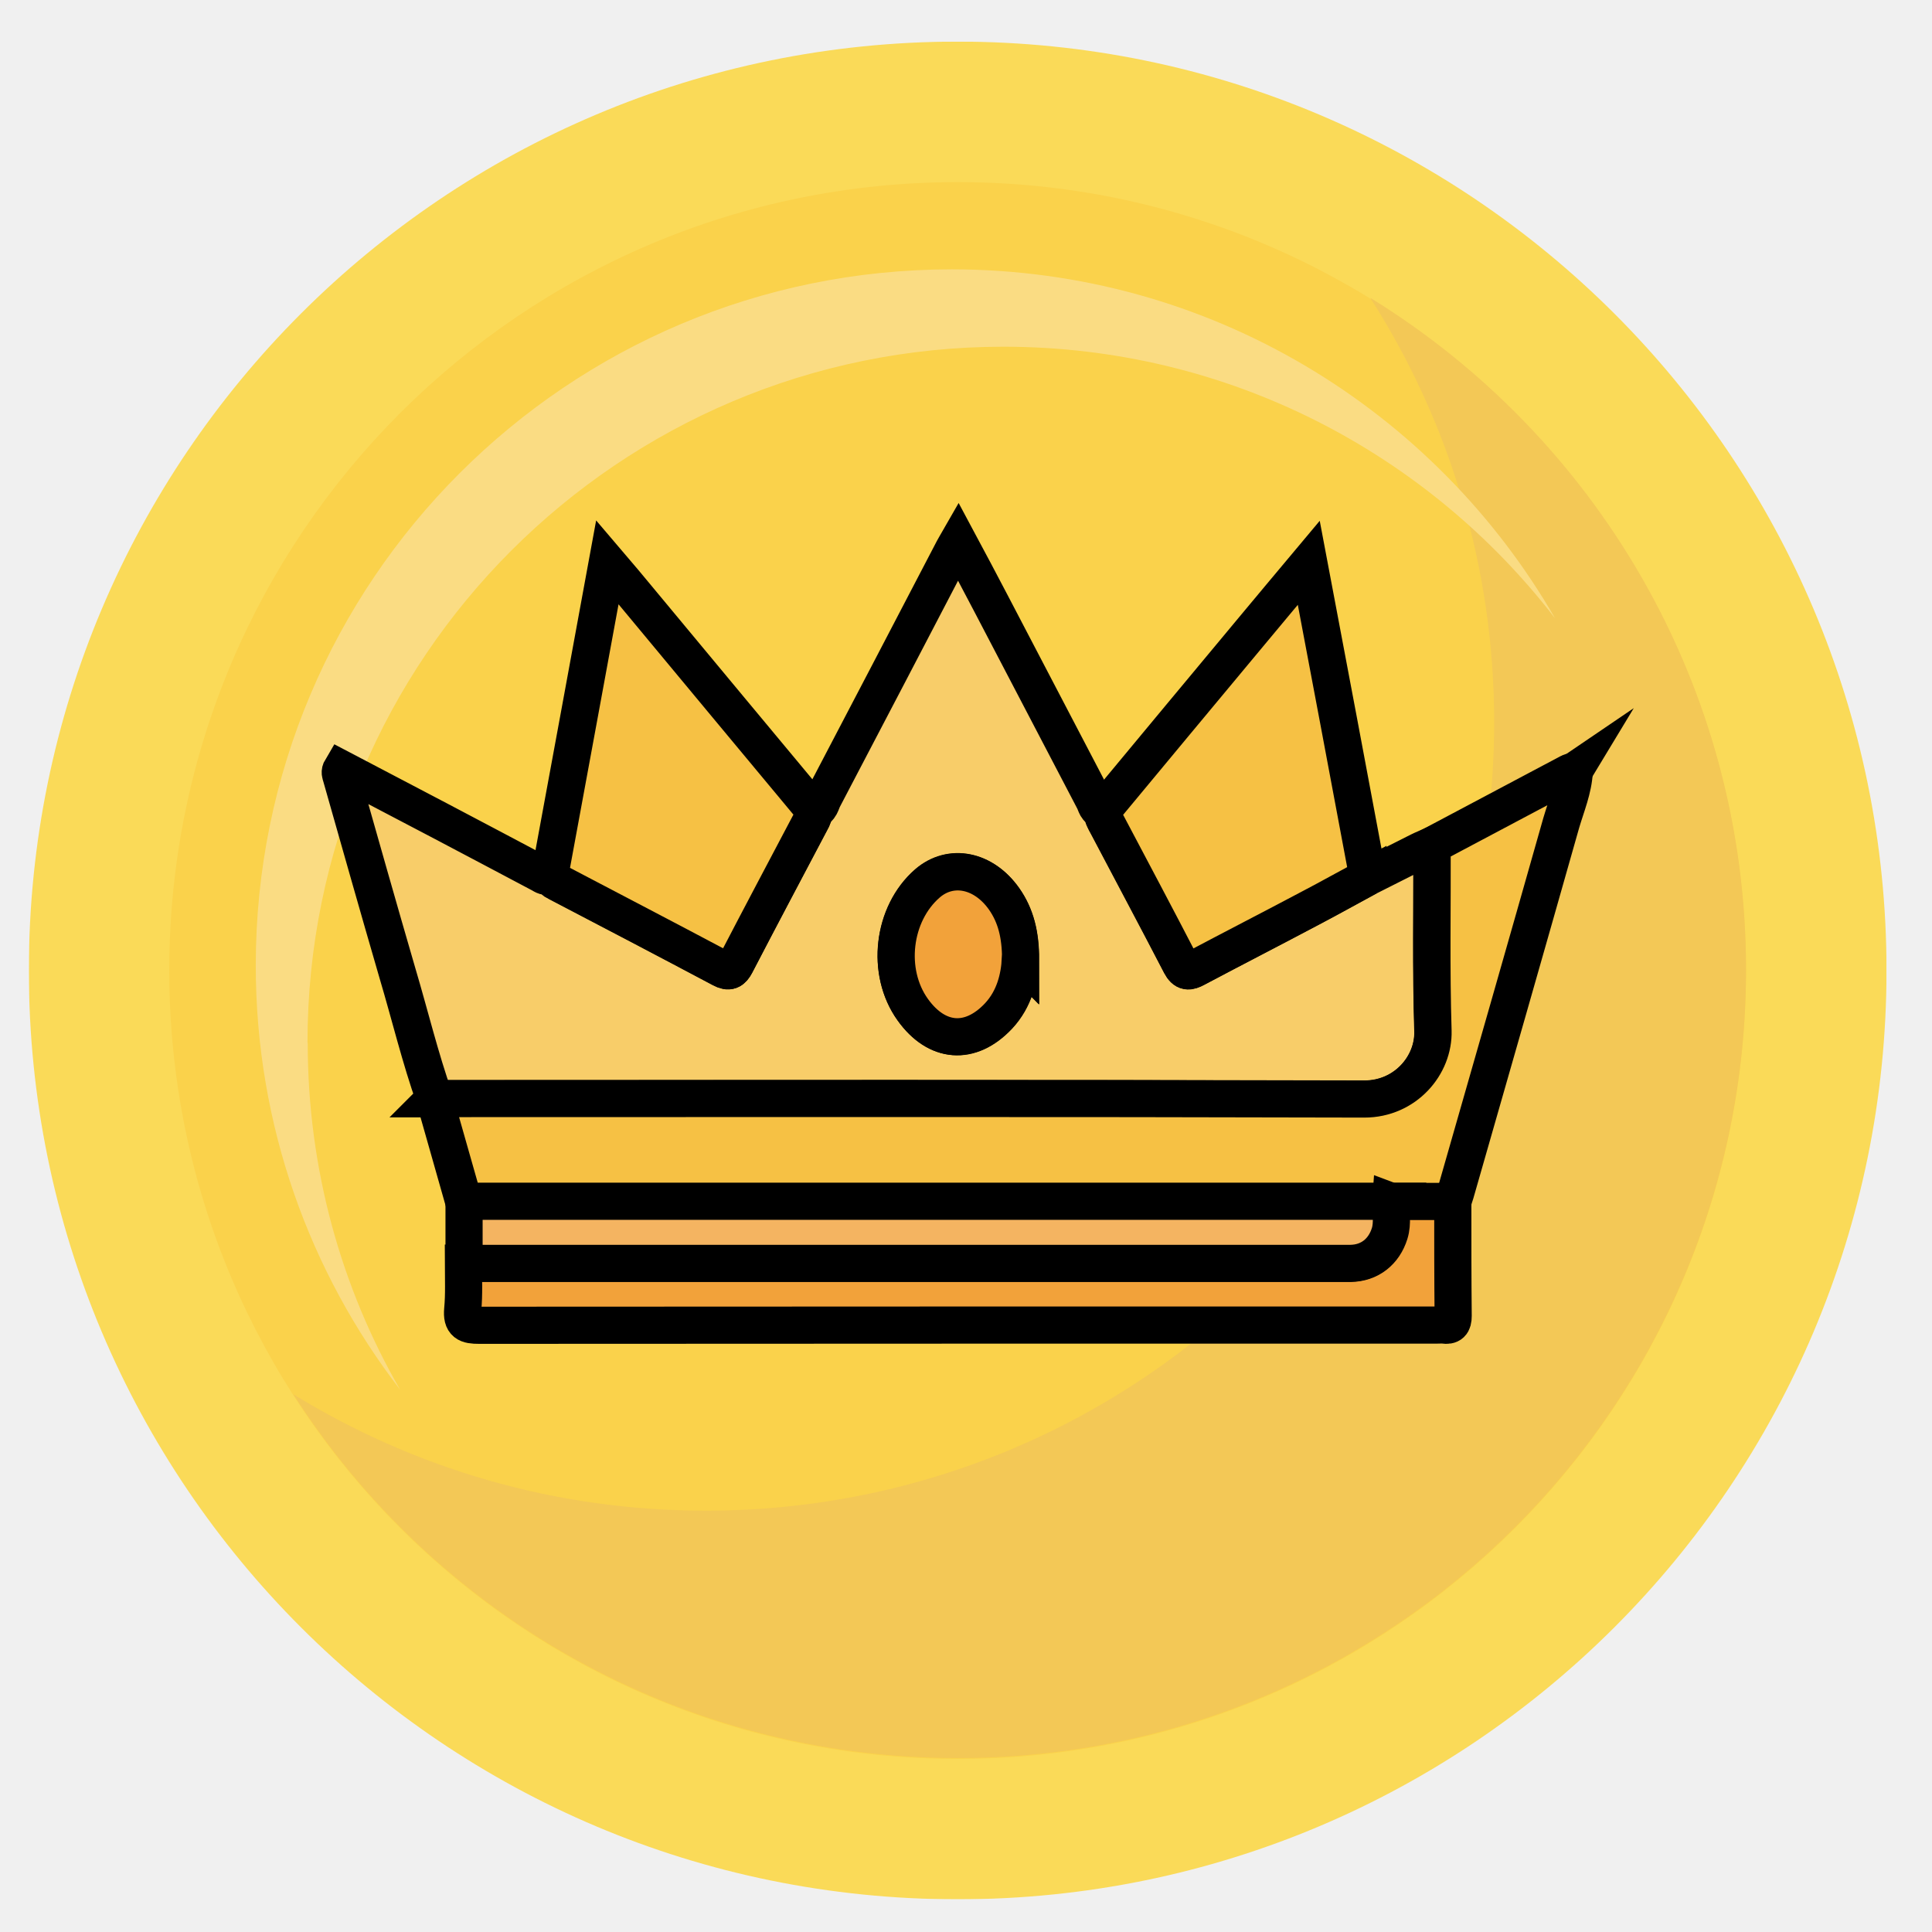
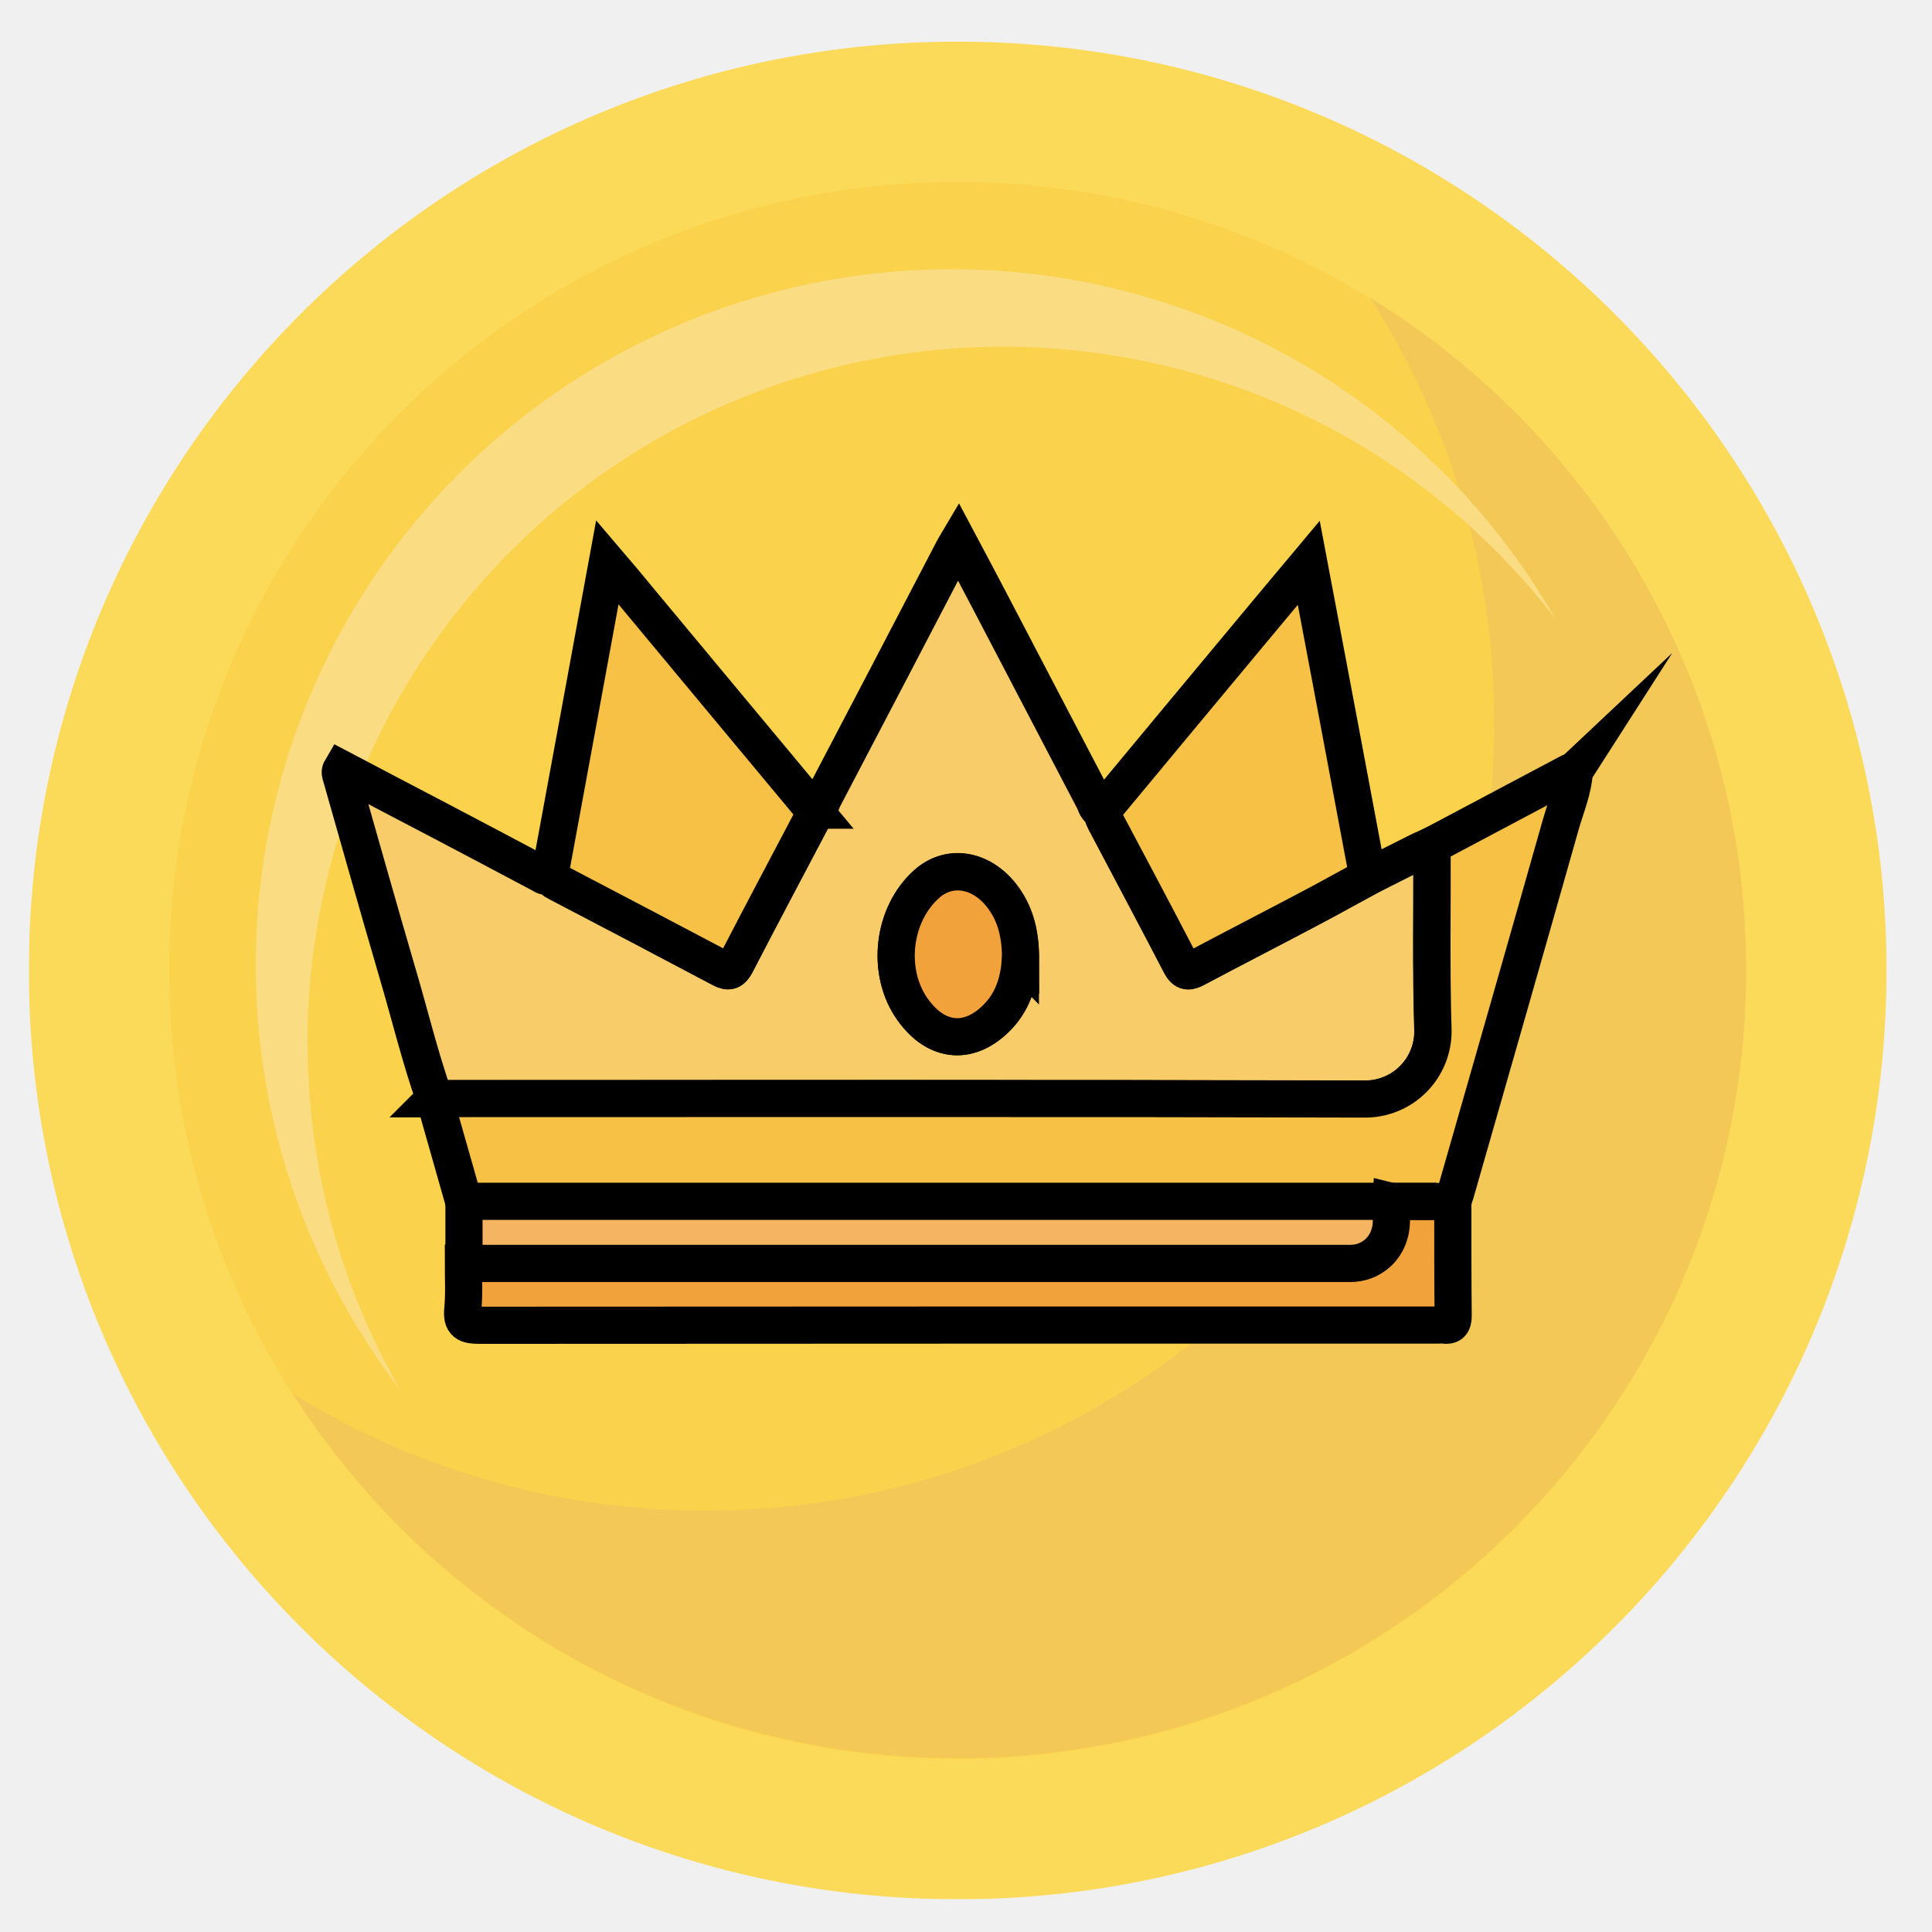
- <svg xmlns="http://www.w3.org/2000/svg" width="26" height="26" viewBox="0 0 26 26" fill="none">
-   <g clip-path="url(#clip0_1189_5253)">
-     <g opacity="0.69">
-       <path d="M12.888 25.56C19.791 25.56 25.388 19.964 25.388 13.06C25.388 6.157 19.791 0.56 12.888 0.56C5.984 0.56 0.388 6.157 0.388 13.06C0.388 19.964 5.984 25.56 12.888 25.56Z" fill="#FFD015" />
-       <path d="M12.888 23.67C18.747 23.67 23.497 18.92 23.497 13.06C23.497 7.201 18.747 2.451 12.888 2.451C7.028 2.451 2.278 7.201 2.278 13.06C2.278 18.92 7.028 23.67 12.888 23.67Z" fill="#FFC501" />
-       <path d="M18.438 4.005C19.494 5.653 20.108 7.615 20.108 9.72C20.108 15.578 15.359 20.33 9.498 20.33C7.462 20.33 5.563 19.757 3.948 18.764C5.833 21.708 9.132 23.659 12.888 23.659C18.746 23.659 23.497 18.91 23.497 13.049C23.497 9.225 21.473 5.873 18.44 4.008L18.438 4.005Z" fill="#F5B611" />
-       <path d="M4.138 14.032C4.138 8.859 8.331 4.666 13.504 4.666C16.528 4.666 19.216 6.099 20.928 8.322C19.31 5.516 16.28 3.625 12.808 3.625C7.635 3.625 3.442 7.819 3.442 12.992C3.442 15.14 4.166 17.119 5.384 18.701C4.592 17.328 4.141 15.732 4.141 14.034L4.138 14.032Z" fill="#FFD453" />
-     </g>
+ <svg xmlns="http://www.w3.org/2000/svg" width="26" height="26" fill="none">
+   <g opacity=".69" clip-path="url(#a)">
+     <path d="M12.888 25.56c6.903 0 12.5-5.596 12.5-12.5 0-6.903-5.597-12.5-12.5-12.5-6.904 0-12.5 5.597-12.5 12.5 0 6.904 5.596 12.5 12.5 12.5z" fill="#FFD015" />
+     <path d="M12.888 23.67c5.86 0 10.61-4.75 10.61-10.61 0-5.86-4.75-10.61-10.61-10.61-5.86 0-10.61 4.75-10.61 10.61 0 5.86 4.75 10.61 10.61 10.61z" fill="#FFC501" />
+     <path d="M18.438 4.005a10.556 10.556 0 0 1 1.67 5.715c0 5.858-4.75 10.61-10.61 10.61-2.036 0-3.935-.573-5.55-1.566a10.598 10.598 0 0 0 8.94 4.895c5.858 0 10.61-4.749 10.61-10.61 0-3.824-2.026-7.176-5.058-9.041l-.002-.003z" fill="#F5B611" />
+     <path d="M4.138 14.032a9.366 9.366 0 0 1 16.79-5.71A9.366 9.366 0 1 0 5.385 18.701a9.31 9.31 0 0 1-1.244-4.667l-.003-.002z" fill="#FFD453" />
  </g>
-   <path d="M5.848 14.784C5.653 14.232 5.517 13.662 5.349 13.098C5.092 12.215 4.842 11.331 4.59 10.444C4.582 10.416 4.568 10.39 4.593 10.348C5.029 10.577 5.468 10.807 5.905 11.036C6.364 11.277 6.823 11.521 7.282 11.764C7.316 11.784 7.352 11.809 7.395 11.784C7.42 11.824 7.452 11.855 7.497 11.875C8.236 12.26 8.976 12.648 9.712 13.039C9.808 13.09 9.851 13.067 9.899 12.977C10.233 12.334 10.573 11.693 10.911 11.053C10.936 11.008 10.959 10.96 10.95 10.906C11.044 10.889 11.049 10.801 11.083 10.739C11.667 9.625 12.248 8.512 12.828 7.399C12.845 7.367 12.862 7.339 12.893 7.285C13.049 7.577 13.194 7.846 13.335 8.118C13.797 9.002 14.259 9.886 14.721 10.77C14.749 10.824 14.755 10.897 14.837 10.909C14.828 10.982 14.868 11.042 14.899 11.101C15.228 11.727 15.562 12.351 15.888 12.979C15.945 13.087 15.998 13.082 16.089 13.033C16.602 12.761 17.12 12.495 17.633 12.223C17.891 12.087 18.149 11.943 18.406 11.804C18.636 11.688 18.868 11.572 19.098 11.455C19.154 11.427 19.214 11.404 19.27 11.379C19.27 12.212 19.256 13.042 19.282 13.875C19.296 14.339 18.911 14.795 18.358 14.793C14.188 14.781 10.015 14.787 5.845 14.787L5.848 14.784ZM13.732 12.909C13.732 12.574 13.667 12.319 13.511 12.096C13.236 11.702 12.794 11.617 12.48 11.886C12.01 12.294 11.919 13.079 12.282 13.586C12.605 14.039 13.055 14.073 13.435 13.671C13.653 13.438 13.715 13.149 13.729 12.906L13.732 12.909Z" fill="#F8CD69" stroke="black" stroke-width="0.5" stroke-miterlimit="10" />
-   <path d="M5.848 14.784C10.018 14.784 14.191 14.778 18.361 14.79C18.913 14.79 19.299 14.334 19.285 13.872C19.259 13.042 19.276 12.209 19.273 11.376C19.888 11.05 20.506 10.722 21.12 10.396C21.14 10.385 21.163 10.385 21.186 10.379C21.174 10.62 21.078 10.844 21.01 11.076C20.54 12.736 20.064 14.396 19.588 16.056C19.576 16.096 19.562 16.133 19.551 16.172C19.276 16.172 18.998 16.172 18.724 16.172C14.562 16.172 10.403 16.172 6.242 16.172C6.112 15.71 5.978 15.249 5.848 14.787V14.784Z" fill="#F6C144" stroke="black" stroke-width="0.5" stroke-miterlimit="10" />
-   <path d="M18.723 16.169C18.998 16.169 19.276 16.169 19.551 16.169C19.551 16.682 19.551 17.198 19.556 17.71C19.556 17.812 19.522 17.846 19.426 17.832C19.398 17.829 19.369 17.832 19.338 17.832C15.041 17.832 10.746 17.832 6.448 17.835C6.284 17.835 6.21 17.81 6.227 17.623C6.247 17.416 6.236 17.206 6.236 16.999C10.162 16.999 14.089 16.999 18.015 16.999C18.066 16.999 18.12 16.999 18.171 16.999C18.426 16.994 18.616 16.844 18.692 16.597C18.738 16.456 18.704 16.311 18.715 16.166L18.723 16.169Z" fill="#F2A23A" stroke="black" stroke-width="0.5" stroke-miterlimit="10" />
-   <path d="M10.953 10.903C10.962 10.957 10.939 11.005 10.914 11.05C10.576 11.691 10.236 12.331 9.902 12.974C9.854 13.065 9.812 13.087 9.715 13.036C8.979 12.645 8.239 12.26 7.5 11.872C7.457 11.849 7.426 11.818 7.398 11.781C7.653 10.393 7.911 9.005 8.174 7.566C8.338 7.758 8.472 7.917 8.605 8.079C9.387 9.019 10.168 9.962 10.953 10.903Z" fill="#F6C144" stroke="black" stroke-width="0.5" stroke-miterlimit="10" />
-   <path d="M18.409 11.801C18.151 11.94 17.896 12.084 17.635 12.22C17.123 12.492 16.604 12.758 16.091 13.03C15.998 13.079 15.947 13.084 15.89 12.977C15.565 12.348 15.233 11.725 14.902 11.098C14.87 11.039 14.828 10.979 14.839 10.906C15.502 10.107 16.168 9.305 16.834 8.506C17.083 8.206 17.335 7.906 17.613 7.574C17.885 9.011 18.148 10.407 18.409 11.804V11.801Z" fill="#F6C144" stroke="black" stroke-width="0.5" stroke-miterlimit="10" />
-   <path d="M18.724 16.169C18.712 16.311 18.746 16.456 18.701 16.6C18.624 16.846 18.432 16.997 18.18 17.002C18.129 17.002 18.075 17.002 18.024 17.002C14.097 17.002 10.171 17.002 6.245 17.002C6.245 16.725 6.245 16.447 6.245 16.166C10.406 16.166 14.565 16.166 18.726 16.166L18.724 16.169Z" fill="#F4B461" stroke="black" stroke-width="0.5" stroke-miterlimit="10" />
-   <path d="M21.188 10.379C21.188 10.379 21.194 10.37 21.197 10.365C21.194 10.367 21.188 10.373 21.186 10.376V10.379H21.188Z" fill="#F6C144" stroke="black" stroke-width="0.5" stroke-miterlimit="10" />
-   <path d="M13.732 12.909C13.718 13.152 13.655 13.441 13.437 13.674C13.058 14.076 12.607 14.039 12.284 13.588C11.919 13.079 12.012 12.297 12.483 11.889C12.794 11.62 13.236 11.705 13.514 12.098C13.67 12.322 13.735 12.577 13.735 12.912L13.732 12.909Z" fill="#F2A23A" stroke="black" stroke-width="0.5" stroke-miterlimit="10" />
+   <path d="M5.848 14.784c-.195-.552-.331-1.122-.498-1.686-.258-.883-.508-1.767-.76-2.654-.008-.028-.022-.054.003-.096.436.23.875.459 1.312.688.459.24.918.485 1.377.728.034.02.07.046.113.02.025.04.057.07.102.09.74.386 1.479.774 2.215 1.165.096.051.139.028.187-.062.334-.643.674-1.284 1.012-1.924.025-.045.048-.093.04-.147.093-.017.098-.105.132-.167.584-1.114 1.165-2.227 1.745-3.34.017-.032.034-.06.066-.114.155.292.3.561.441.833l1.386 2.652c.028.054.034.127.116.139-.009.073.031.133.062.192.329.626.663 1.25.989 1.878.057.108.11.103.201.054.513-.272 1.031-.538 1.544-.81.258-.136.516-.28.773-.42l.692-.348c.056-.028.116-.05.172-.076 0 .833-.014 1.663.012 2.496a.91.91 0 0 1-.924.918c-4.17-.012-8.343-.006-12.513-.006l.003-.003zm7.884-1.875c0-.335-.065-.59-.22-.813-.276-.394-.718-.48-1.032-.21-.47.408-.561 1.193-.198 1.7.323.453.773.487 1.153.085.218-.233.28-.521.294-.765l.003.003z" fill="#F8CD69" stroke="#000" stroke-width=".5" stroke-miterlimit="10" />
+   <path d="M5.848 14.784c4.17 0 8.343-.006 12.513.006a.913.913 0 0 0 .924-.918c-.026-.83-.009-1.663-.012-2.496l1.847-.98c.02-.011.043-.011.066-.017-.012.24-.108.465-.176.697-.47 1.66-.946 3.32-1.422 4.98-.012.04-.026.076-.037.116H6.242c-.13-.462-.264-.923-.394-1.385v-.003z" fill="#F6C144" stroke="#000" stroke-width=".5" stroke-miterlimit="10" />
+   <path d="M18.723 16.17h.828c0 .512 0 1.028.005 1.54 0 .102-.034.136-.13.122-.028-.003-.057 0-.088 0-4.297 0-8.592 0-12.89.003-.164 0-.238-.025-.22-.212.02-.207.008-.417.008-.624H18.171a.538.538 0 0 0 .521-.402c.046-.142.012-.286.023-.43l.008.002z" fill="#F2A23A" stroke="#000" stroke-width=".5" stroke-miterlimit="10" />
+   <path d="M10.953 10.903c.009.054-.014.102-.04.147-.337.64-.677 1.28-1.01 1.924-.049.09-.091.113-.188.062-.736-.39-1.476-.776-2.215-1.164a.314.314 0 0 1-.102-.09c.255-1.389.513-2.777.776-4.216.164.192.298.351.43.513.783.94 1.565 1.883 2.35 2.824zM18.409 11.801c-.258.139-.513.283-.774.42-.512.271-1.03.537-1.544.81-.093.048-.144.053-.2-.054-.326-.63-.658-1.252-.99-1.879-.03-.06-.073-.119-.062-.192.663-.8 1.329-1.6 1.995-2.4.249-.3.501-.6.779-.932.272 1.437.535 2.833.796 4.23V11.8z" fill="#F6C144" stroke="#000" stroke-width=".5" stroke-miterlimit="10" />
+   <path d="M18.724 16.17c-.012.141.022.285-.023.43a.54.54 0 0 1-.521.402H6.244v-.835h12.482l-.002.002z" fill="#F4B461" stroke="#000" stroke-width=".5" stroke-miterlimit="10" />
+   <path d="m21.188 10.379.009-.014a.57.57 0 0 1-.011.01v.004h.002z" fill="#F6C144" stroke="#000" stroke-width=".5" stroke-miterlimit="10" />
+   <path d="M13.732 12.909c-.014.243-.077.532-.295.764-.38.403-.83.366-1.153-.085-.365-.51-.272-1.291.199-1.7.311-.268.753-.183 1.03.21.157.224.222.48.222.813l-.003-.002z" fill="#F2A23A" stroke="#000" stroke-width=".5" stroke-miterlimit="10" />
  <defs>
-     <clipPath id="clip0_1189_5253">
-       <rect width="25" height="25" fill="white" transform="translate(0.387695 0.560303)" />
+     <clipPath id="a">
+       <path fill="#fff" transform="translate(.388 .56)" d="M0 0h25v25H0z" />
    </clipPath>
  </defs>
</svg>
